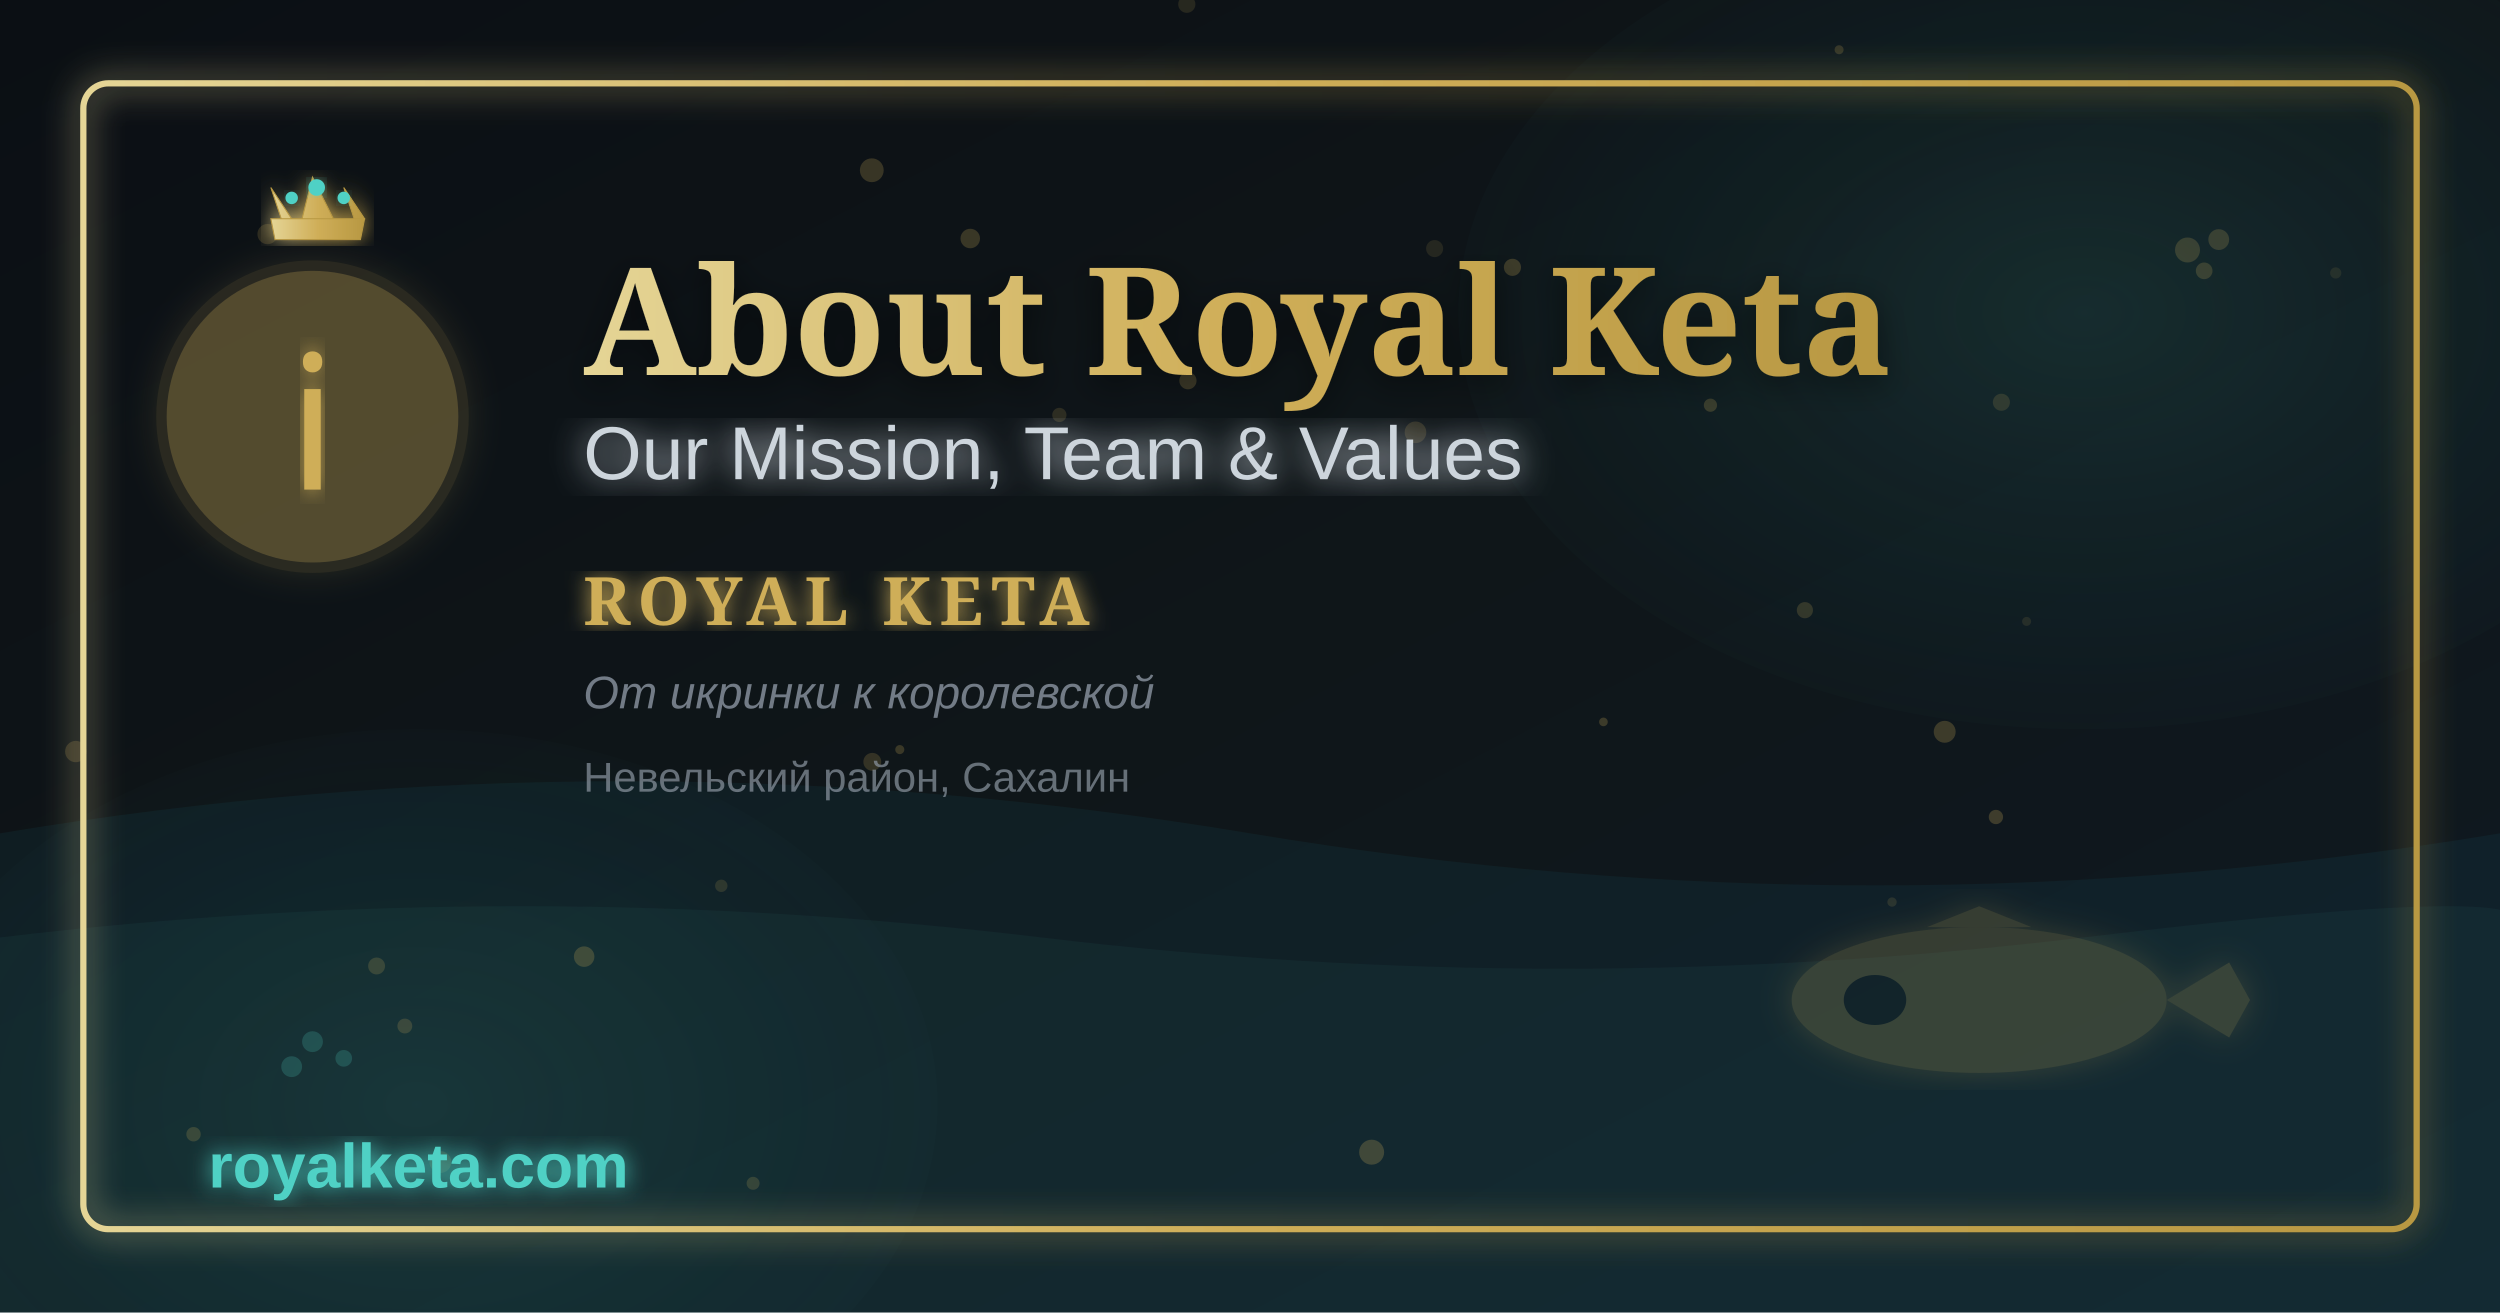
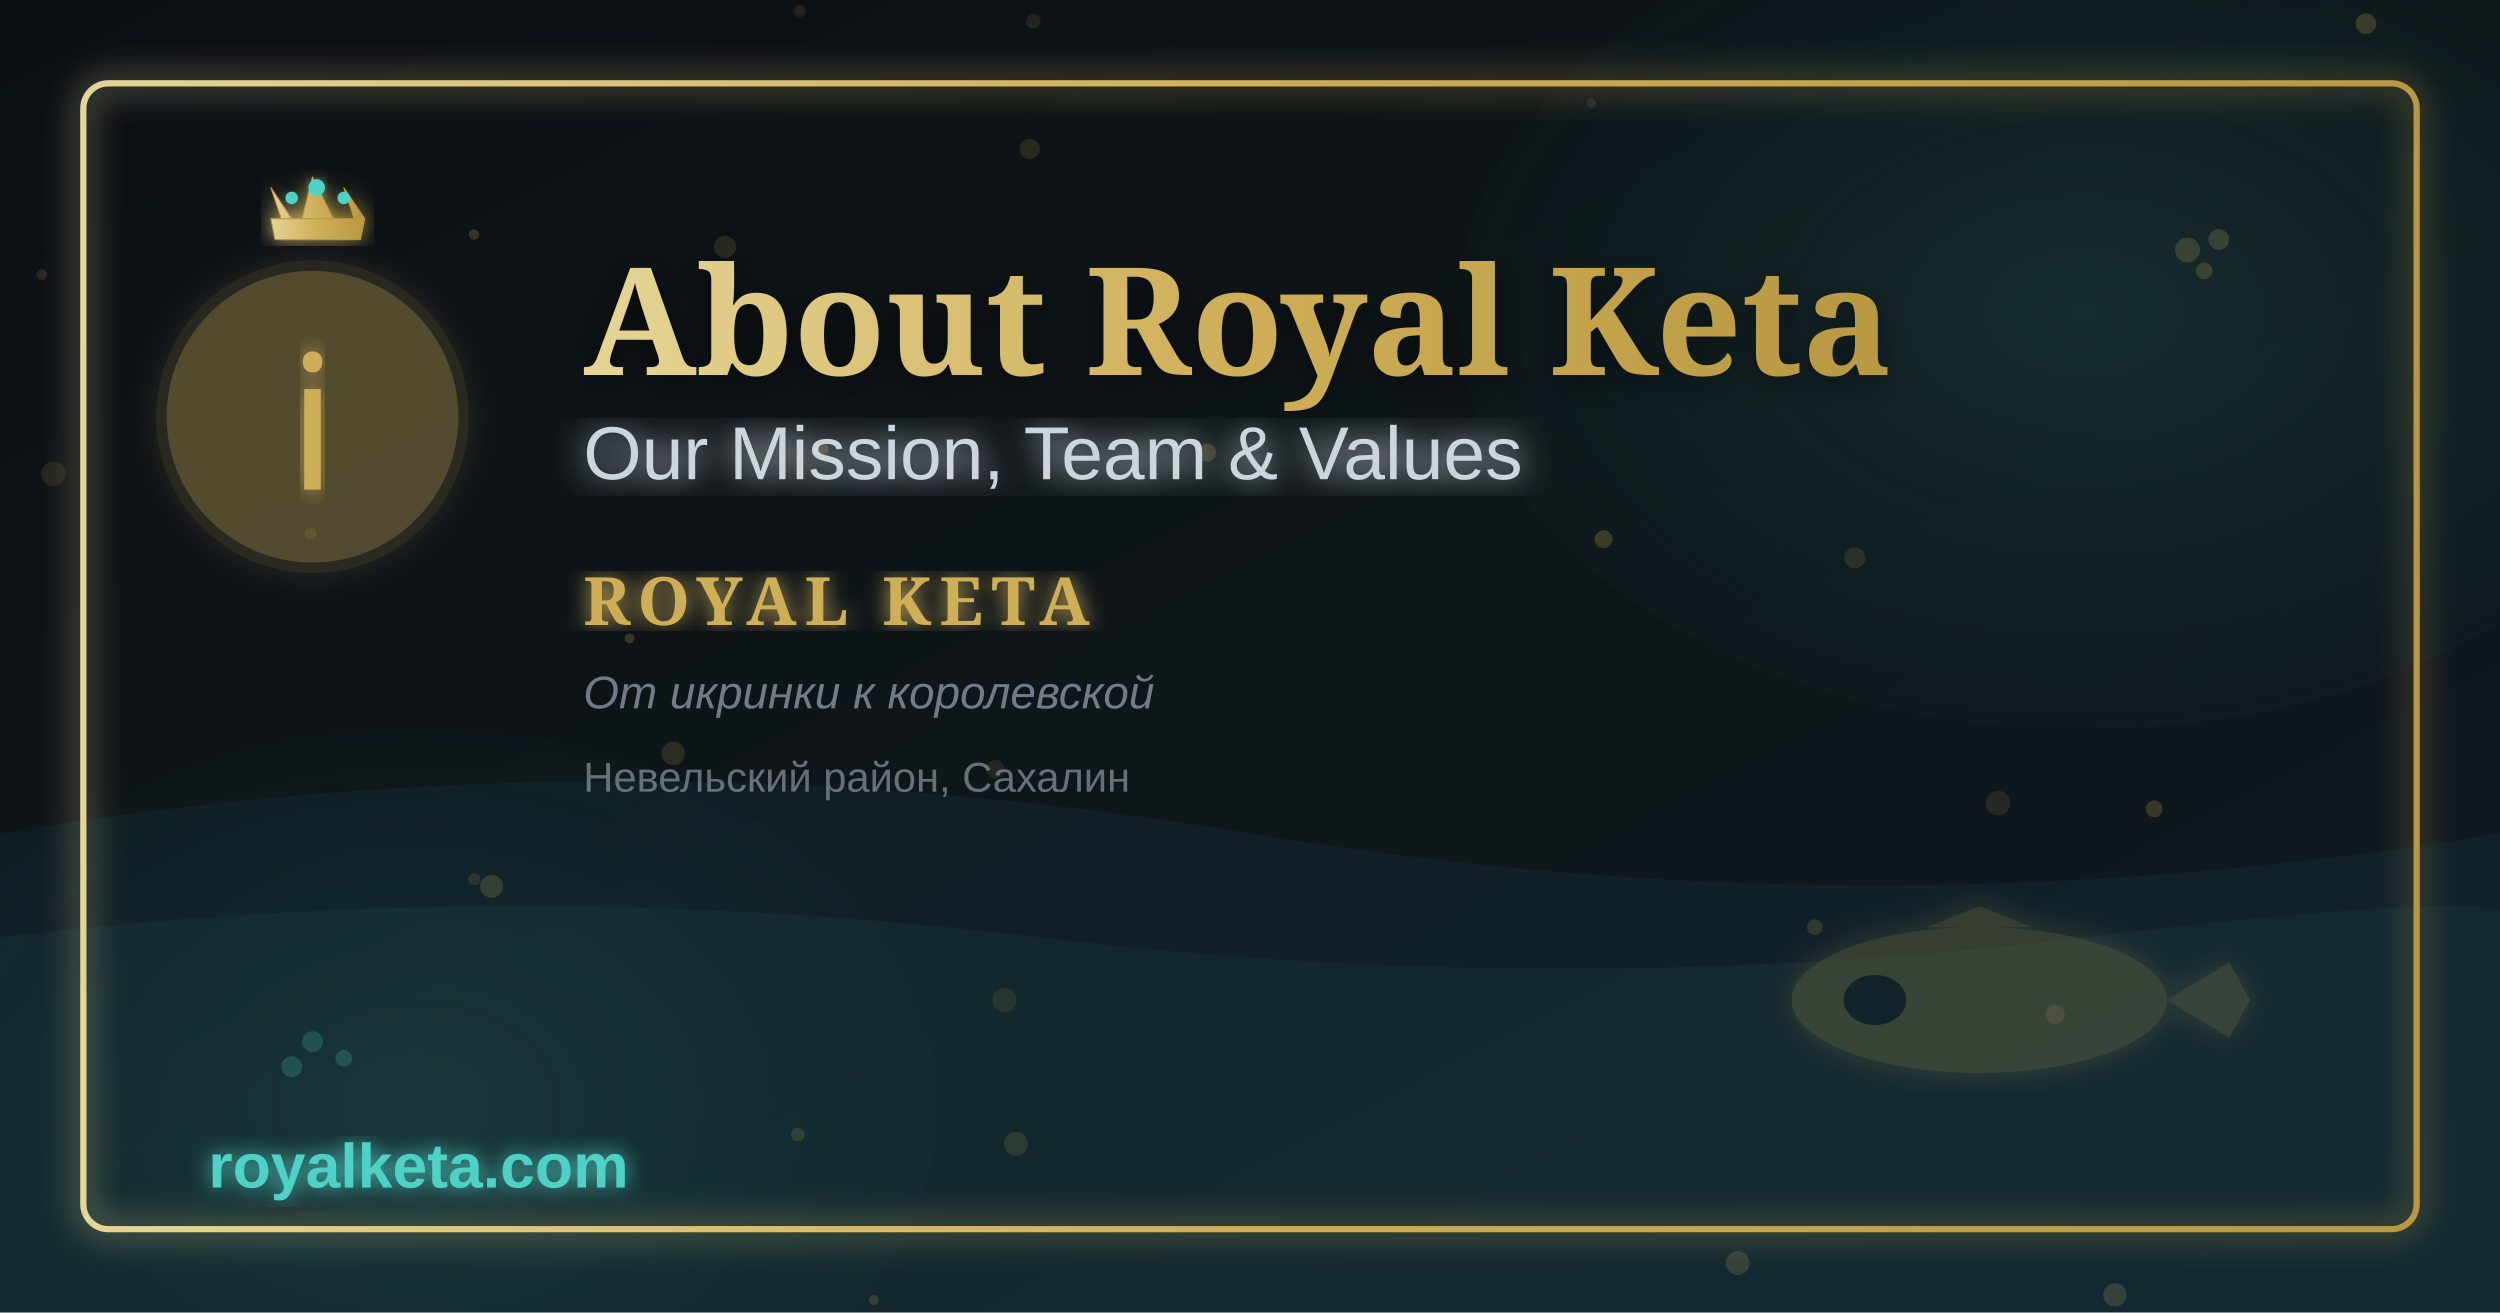
<svg xmlns="http://www.w3.org/2000/svg" width="1200" height="630">
  <defs>
    <linearGradient id="bgGradient" x1="0%" y1="0%" x2="100%" y2="100%">
      <stop offset="0%" style="stop-color:#0B0F14;stop-opacity:1" />
      <stop offset="50%" style="stop-color:#0F1619;stop-opacity:1" />
      <stop offset="100%" style="stop-color:#0F1922;stop-opacity:1" />
    </linearGradient>
    <linearGradient id="goldGradient" x1="0%" y1="0%" x2="100%" y2="0%">
      <stop offset="0%" style="stop-color:#E5D596;stop-opacity:1" />
      <stop offset="50%" style="stop-color:#CFAE58;stop-opacity:1" />
      <stop offset="100%" style="stop-color:#B89842;stop-opacity:1" />
    </linearGradient>
    <radialGradient id="oceanGradient" cx="50%" cy="50%" r="50%">
      <stop offset="0%" style="stop-color:#4FD1C5;stop-opacity:0.3" />
      <stop offset="100%" style="stop-color:#1E90A0;stop-opacity:0.05" />
    </radialGradient>
    <filter id="glow">
      <feGaussianBlur stdDeviation="5" result="coloredBlur" />
      <feMerge>
        <feMergeNode in="coloredBlur" />
        <feMergeNode in="SourceGraphic" />
      </feMerge>
    </filter>
    <filter id="softGlow">
      <feGaussianBlur stdDeviation="8" result="coloredBlur" />
      <feMerge>
        <feMergeNode in="coloredBlur" />
        <feMergeNode in="SourceGraphic" />
      </feMerge>
    </filter>
    <filter id="shadow">
      <feDropShadow dx="0" dy="4" stdDeviation="8" flood-color="#000000" flood-opacity="0.5" />
    </filter>
  </defs>
  <rect width="1200" height="630" fill="url(#bgGradient)" />
  <ellipse cx="1000" cy="150" rx="300" ry="200" fill="url(#oceanGradient)" opacity="0.4" />
  <ellipse cx="200" cy="530" rx="250" ry="180" fill="url(#oceanGradient)" opacity="0.3" />
  <path d="M 0 400 Q 300 350 600 400 T 1200 400 L 1200 630 L 0 630 Z" fill="#1E90A0" opacity="0.08" />
  <path d="M 0 450 Q 250 420 500 450 T 1000 450 T 1200 450 L 1200 630 L 0 630 Z" fill="#4FD1C5" opacity="0.05" />
-   <circle cx="465.723" cy="114.486" r="4.686" fill="#CFAE58" opacity="0.228" />
-   <circle cx="769.652" cy="346.517" r="2.072" fill="#CFAE58" opacity="0.237" />
-   <circle cx="958.038" cy="392.159" r="3.433" fill="#CFAE58" opacity="0.247" />
-   <circle cx="821.012" cy="194.501" r="3.174" fill="#CFAE58" opacity="0.215" />
-   <circle cx="570.209" cy="182.739" r="4.138" fill="#CFAE58" opacity="0.227" />
-   <circle cx="418.705" cy="365.682" r="4.296" fill="#CFAE58" opacity="0.192" />
-   <circle cx="280.387" cy="459.185" r="4.923" fill="#CFAE58" opacity="0.234" />
-   <circle cx="508.492" cy="199.172" r="3.421" fill="#CFAE58" opacity="0.162" />
-   <circle cx="431.893" cy="359.803" r="2.172" fill="#CFAE58" opacity="0.223" />
-   <circle cx="128.411" cy="112.361" r="4.848" fill="#CFAE58" opacity="0.174" />
-   <circle cx="688.619" cy="119.322" r="4.092" fill="#CFAE58" opacity="0.124" />
-   <circle cx="346.215" cy="425.189" r="2.976" fill="#CFAE58" opacity="0.156" />
-   <circle cx="1121.148" cy="131.019" r="2.694" fill="#CFAE58" opacity="0.102" />
-   <circle cx="658.385" cy="553.047" r="5.998" fill="#CFAE58" opacity="0.239" />
-   <circle cx="211.393" cy="557.797" r="5.239" fill="#CFAE58" opacity="0.156" />
-   <circle cx="92.897" cy="544.43" r="3.463" fill="#CFAE58" opacity="0.199" />
-   <circle cx="866.35" cy="292.884" r="3.888" fill="#CFAE58" opacity="0.188" />
-   <circle cx="180.765" cy="463.678" r="4.064" fill="#CFAE58" opacity="0.19" />
-   <circle cx="725.974" cy="128.321" r="4.116" fill="#CFAE58" opacity="0.24" />
-   <circle cx="908.175" cy="432.987" r="2.237" fill="#CFAE58" opacity="0.139" />
-   <circle cx="361.489" cy="567.986" r="3.111" fill="#CFAE58" opacity="0.186" />
-   <circle cx="933.454" cy="351.262" r="5.26" fill="#CFAE58" opacity="0.241" />
-   <circle cx="882.766" cy="23.879" r="2.161" fill="#CFAE58" opacity="0.197" />
-   <circle cx="972.77" cy="298.283" r="2.153" fill="#CFAE58" opacity="0.119" />
-   <circle cx="679.434" cy="207.512" r="5.193" fill="#CFAE58" opacity="0.168" />
-   <circle cx="960.669" cy="193.086" r="4.106" fill="#CFAE58" opacity="0.155" />
-   <circle cx="418.459" cy="81.72" r="5.714" fill="#CFAE58" opacity="0.225" />
-   <circle cx="194.319" cy="492.496" r="3.564" fill="#CFAE58" opacity="0.194" />
-   <circle cx="36.367" cy="360.742" r="5.124" fill="#CFAE58" opacity="0.195" />
-   <circle cx="569.67" cy="2.04" r="4.131" fill="#CFAE58" opacity="0.138" />
+   <circle cx="579.321" cy="217.22" r="4.317" fill="#CFAE58" opacity="0.201" />
+   <circle cx="1015.164" cy="621.564" r="5.605" fill="#CFAE58" opacity="0.189" />
+   <circle cx="1033.987" cy="388.264" r="4.027" fill="#CFAE58" opacity="0.213" />
+   <circle cx="986.545" cy="486.965" r="4.601" fill="#CFAE58" opacity="0.13" />
+   <circle cx="1135.675" cy="11.375" r="4.96" fill="#CFAE58" opacity="0.226" />
+   <circle cx="400.478" cy="299.412" r="2.075" fill="#CFAE58" opacity="0.12" />
+   <circle cx="419.487" cy="624.075" r="2.409" fill="#CFAE58" opacity="0.186" />
+   <circle cx="149.126" cy="256.289" r="2.775" fill="#CFAE58" opacity="0.123" />
+   <circle cx="482.184" cy="480.08" r="5.805" fill="#CFAE58" opacity="0.107" />
+   <circle cx="494.345" cy="71.513" r="4.871" fill="#CFAE58" opacity="0.141" />
+   <circle cx="871.107" cy="445.037" r="3.761" fill="#CFAE58" opacity="0.171" />
+   <circle cx="227.518" cy="112.538" r="2.527" fill="#CFAE58" opacity="0.211" />
+   <circle cx="383.932" cy="5.338" r="2.9" fill="#CFAE58" opacity="0.11" />
+   <circle cx="235.965" cy="425.435" r="5.506" fill="#CFAE58" opacity="0.192" />
+   <circle cx="302.179" cy="306.424" r="2.358" fill="#CFAE58" opacity="0.215" />
+   <circle cx="495.983" cy="10.222" r="3.489" fill="#CFAE58" opacity="0.114" />
+   <circle cx="227.678" cy="421.984" r="2.944" fill="#CFAE58" opacity="0.129" />
+   <circle cx="382.955" cy="544.569" r="3.272" fill="#CFAE58" opacity="0.154" />
+   <circle cx="347.995" cy="118.57" r="5.321" fill="#CFAE58" opacity="0.138" />
+   <circle cx="890.378" cy="267.779" r="5.052" fill="#CFAE58" opacity="0.135" />
+   <circle cx="477.73" cy="369.159" r="4.4" fill="#CFAE58" opacity="0.112" />
+   <circle cx="959.001" cy="385.464" r="5.895" fill="#CFAE58" opacity="0.118" />
+   <circle cx="25.61" cy="227.387" r="5.892" fill="#CFAE58" opacity="0.119" />
+   <circle cx="834.105" cy="606.276" r="5.718" fill="#CFAE58" opacity="0.188" />
+   <circle cx="323.182" cy="361.678" r="5.635" fill="#CFAE58" opacity="0.157" />
+   <circle cx="769.694" cy="258.818" r="4.302" fill="#CFAE58" opacity="0.229" />
+   <circle cx="487.651" cy="549.074" r="5.719" fill="#CFAE58" opacity="0.145" />
+   <circle cx="20.054" cy="131.768" r="2.55" fill="#CFAE58" opacity="0.146" />
+   <circle cx="763.79" cy="49.574" r="2.303" fill="#CFAE58" opacity="0.117" />
+   <circle cx="395.378" cy="215.418" r="2.502" fill="#CFAE58" opacity="0.228" />
  <rect x="40" y="40" width="1120" height="550" fill="none" stroke="url(#goldGradient)" stroke-width="3" rx="12" filter="url(#softGlow)" />
  <circle cx="150" cy="200" r="75" fill="#CFAE58" opacity="0.15" filter="url(#softGlow)" />
  <circle cx="150" cy="200" r="70" fill="#CFAE58" opacity="0.25" />
  <text x="150" y="235" font-size="90" text-anchor="middle" fill="#CFAE58" filter="url(#glow)">ℹ️</text>
  <g transform="translate(100, 70)">
    <path d="M 30 20 L 40 35 L 35 35 Z M 50 15 L 60 35 L 45 35 Z M 65 20 L 75 35 L 70 35 Z M 30 35 L 75 35 L 73 45 L 32 45 Z" fill="url(#goldGradient)" filter="url(#glow)" stroke="#B89842" stroke-width="0.5" />
    <circle cx="40" cy="25" r="3" fill="#4FD1C5" filter="url(#glow)" />
    <circle cx="52" cy="20" r="4" fill="#4FD1C5" filter="url(#glow)" />
    <circle cx="65" cy="25" r="3" fill="#4FD1C5" filter="url(#glow)" />
  </g>
  <text x="280" y="180" font-family="Georgia, serif" font-size="72" font-weight="bold" fill="url(#goldGradient)" filter="url(#shadow)">About Royal Keta</text>
  <text x="280" y="230" font-family="Arial, sans-serif" font-size="36" fill="#D6DEE6" opacity="0.95" filter="url(#softGlow)">Our Mission, Team &amp; Values</text>
  <text x="280" y="300" font-family="Georgia, serif" font-size="32" font-weight="bold" fill="#CFAE58" letter-spacing="4" filter="url(#glow)">ROYAL KETA</text>
  <text x="280" y="340" font-family="Arial, sans-serif" font-size="22" font-style="italic" fill="#8B95A1" opacity="0.8">От икринки к королевской</text>
  <text x="280" y="380" font-family="Arial, sans-serif" font-size="20" fill="#8B95A1" opacity="0.7">Невельский район, Сахалин</text>
  <text x="100" y="570" font-family="Arial, sans-serif" font-size="30" font-weight="bold" fill="#4FD1C5" filter="url(#glow)">royalketa.com</text>
  <g transform="translate(950, 480)" opacity="0.2" filter="url(#softGlow)">
    <ellipse cx="0" cy="0" rx="90" ry="35" fill="#CFAE58" />
    <path d="M 90 0 L 120 -18 L 130 0 L 120 18 Z" fill="#CFAE58" />
    <path d="M -25 -35 L 0 -45 L 25 -35 Z" fill="#CFAE58" />
    <ellipse cx="-50" cy="0" rx="15" ry="12" fill="#0B0F14" />
  </g>
  <g opacity="0.2">
    <circle cx="1050" cy="120" r="6" fill="#CFAE58" />
    <circle cx="1065" cy="115" r="5" fill="#CFAE58" />
    <circle cx="1058" cy="130" r="4" fill="#CFAE58" />
    <circle cx="150" cy="500" r="5" fill="#4FD1C5" />
    <circle cx="165" cy="508" r="4" fill="#4FD1C5" />
    <circle cx="140" cy="512" r="5" fill="#4FD1C5" />
  </g>
</svg>
